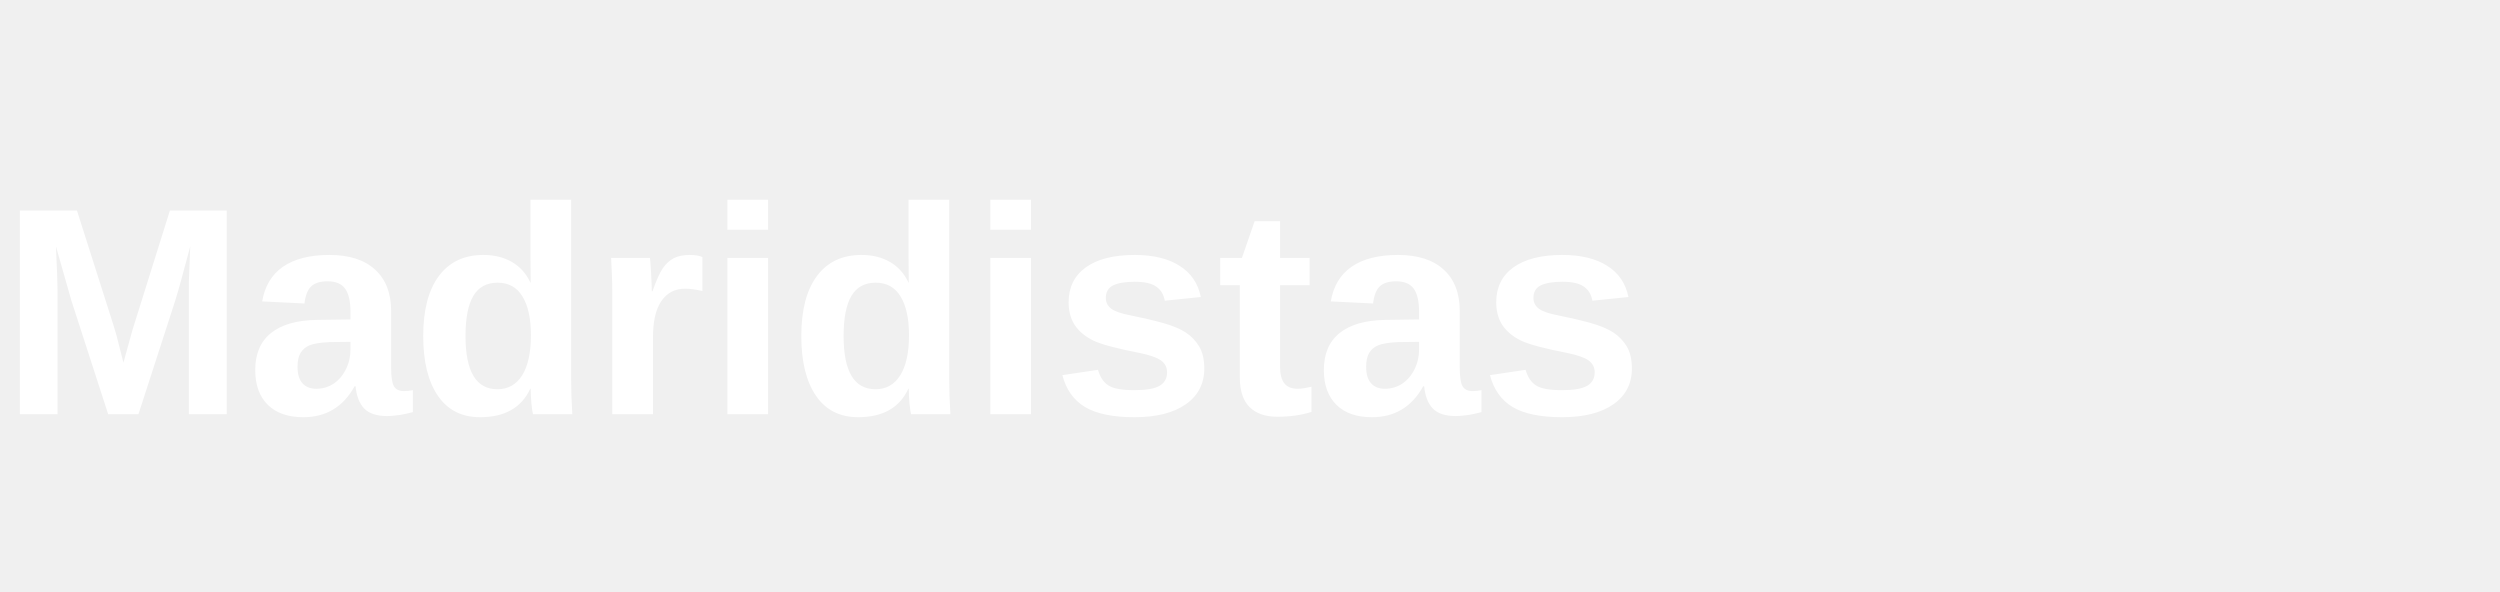
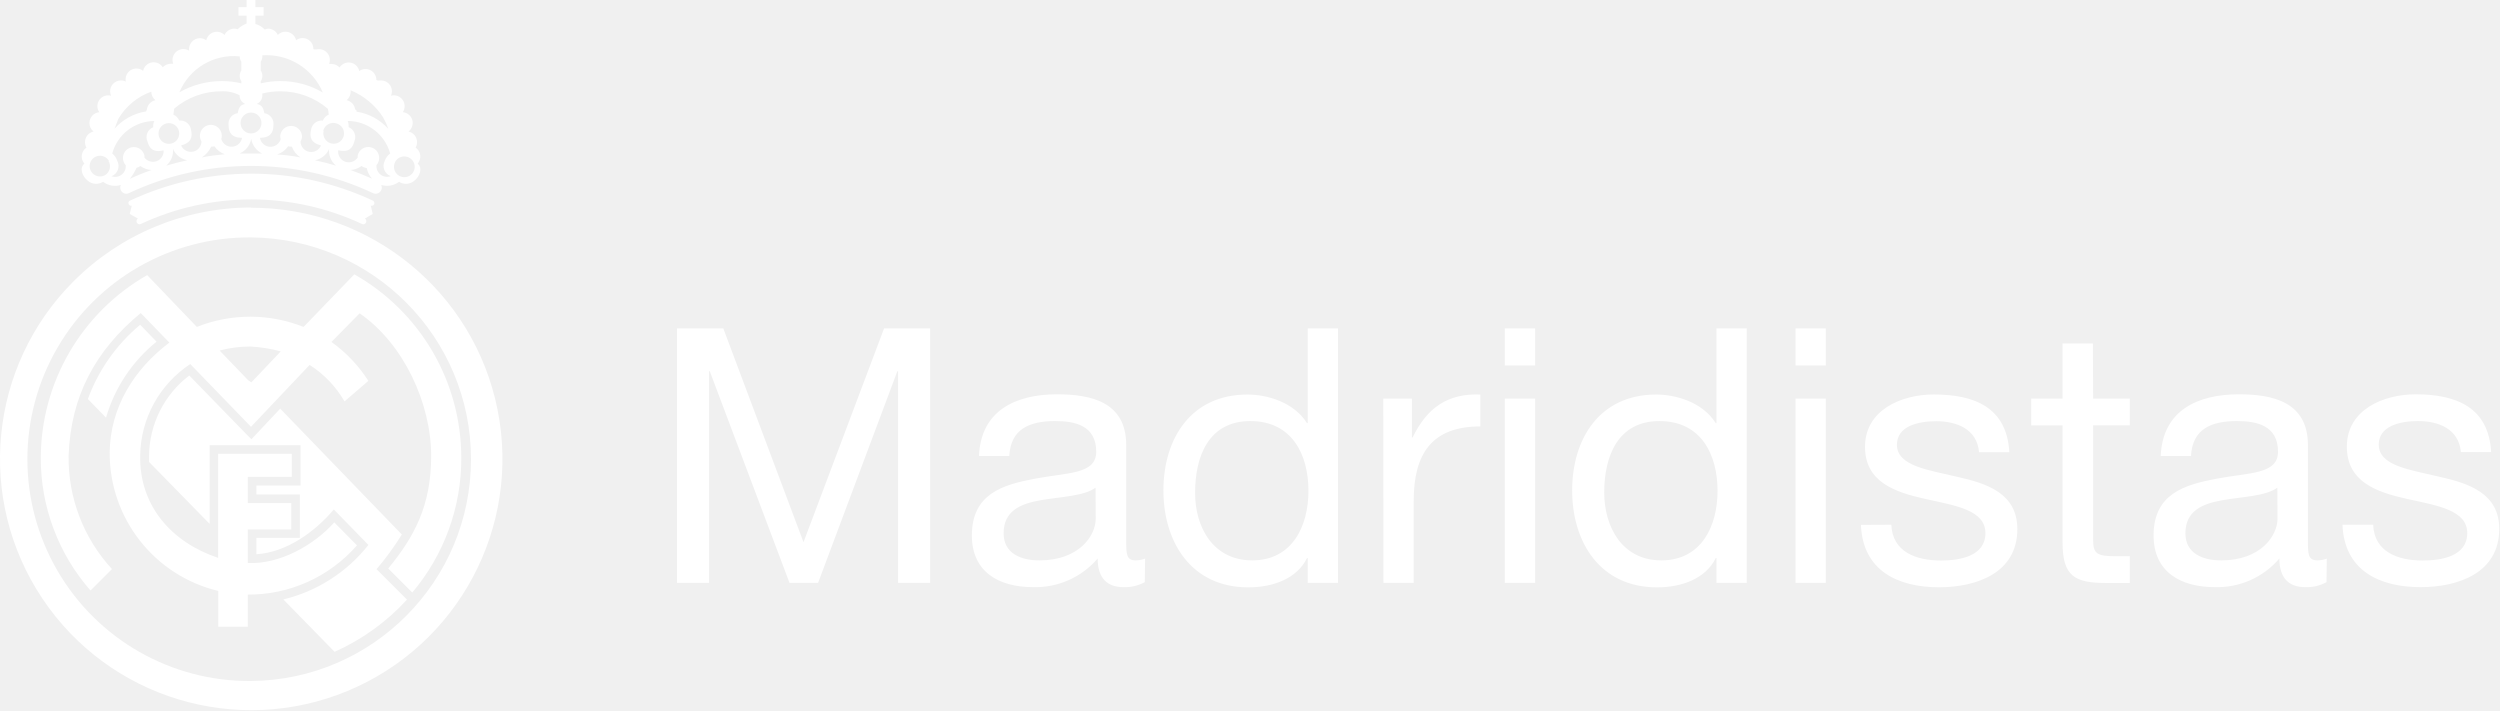
- <svg xmlns="http://www.w3.org/2000/svg" width="169" height="40" viewBox="0 0 169 40">
-   <text x="0" y="28" font-family="Arial, sans-serif" font-size="20" font-weight="700" fill="white">Madridistas</text>
+ <svg xmlns="http://www.w3.org/2000/svg" width="169" height="48" fill="none">
+   <path fill="#fff" d="M45.765 22.2h3.13l5.422 14.453 5.446-14.452h3.115v17.2H60.71V25.092h-.048L55.303 39.4H53.37l-5.39-14.307h-.049V39.4h-2.167V22.2Zm31.623 17.152c-.444.243-.945.36-1.45.339-1.06 0-1.737-.581-1.737-1.935a5.527 5.527 0 0 1-4.382 1.934c-2.269 0-4.121-1.01-4.121-3.492 0-2.82 2.094-3.424 4.217-3.83 2.264-.436 4.189-.29 4.189-1.834 0-1.78-1.451-2.07-2.772-2.07-1.731 0-3.008.527-3.105 2.36h-2.046c.117-3.085 2.506-4.169 5.273-4.169 2.244 0 4.677.484 4.677 3.425v6.404c0 .967 0 1.398.648 1.398.215-.002.428-.043.629-.121l-.02 1.59Zm-3.328-6.385c-.793.58-2.336.605-3.71.847-1.373.242-2.505.72-2.505 2.24 0 1.349 1.156 1.828 2.419 1.828 2.699 0 3.806-1.684 3.806-2.816l-.01-2.099ZM90.448 39.4h-2.046v-1.673h-.048c-.677 1.373-2.263 1.978-3.976 1.978-3.83 0-5.731-3.038-5.731-6.554 0-3.516 1.876-6.481 5.683-6.481 1.277 0 3.11.484 4.024 1.935h.049V22.2h2.045v17.2Zm-5.804-1.518c2.748 0 3.807-2.36 3.807-4.697 0-2.457-1.108-4.72-3.928-4.72s-3.734 2.384-3.734 4.836c-.014 2.317 1.21 4.58 3.855 4.58Zm8.866-10.936h1.935v2.626h.048c.968-1.998 2.36-2.99 4.576-2.902v2.157c-3.299 0-4.503 1.877-4.503 5.03V39.4H93.52l-.01-12.454Zm10.264-2.24h-2.051v-2.505h2.051v2.505Zm-2.051 2.24h2.051V39.4h-2.051V26.946ZM118.08 39.4h-2.046v-1.673h-.048c-.678 1.373-2.264 1.978-3.976 1.978-3.831 0-5.732-3.038-5.732-6.554 0-3.516 1.877-6.481 5.683-6.481 1.277 0 3.11.484 4.025 1.935h.048V22.2h2.046v17.2Zm-5.78-1.518c2.747 0 3.806-2.36 3.806-4.697 0-2.457-1.107-4.72-3.927-4.72-2.82 0-3.734 2.384-3.734 4.836.005 2.317 1.209 4.58 3.86 4.58h-.005Zm11.124-13.176h-2.046v-2.505h2.046v2.505Zm-2.046 2.24h2.046V39.4h-2.046V26.946Zm6.477 8.527c.072 1.833 1.664 2.418 3.352 2.418 1.277 0 3.008-.29 3.008-1.852 0-1.563-2.022-1.858-4.067-2.312-2.046-.455-4.073-1.137-4.073-3.521 0-2.506 2.481-3.54 4.648-3.54 2.747 0 4.938.87 5.108 3.902h-2.046c-.145-1.591-1.543-2.094-2.902-2.094-1.229 0-2.651.339-2.651 1.591 0 1.451 2.167 1.708 4.073 2.167 2.046.455 4.067 1.132 4.067 3.54 0 2.966-2.766 3.928-5.296 3.928-2.795 0-5.156-1.132-5.277-4.218l2.056-.01Zm13.64-8.527h2.481v1.808h-2.481v7.74c0 .943.261 1.107 1.538 1.107h.943v1.809h-1.582c-2.118 0-2.965-.435-2.965-2.723v-7.932h-2.118v-1.81h2.118v-3.729h2.051l.015 3.73Zm15.777 12.406a2.75 2.75 0 0 1-1.451.339c-1.059 0-1.736-.581-1.736-1.935a5.516 5.516 0 0 1-4.382 1.934c-2.264 0-4.121-1.01-4.121-3.492 0-2.82 2.099-3.424 4.217-3.83 2.264-.436 4.194-.29 4.194-1.834 0-1.78-1.451-2.07-2.772-2.07-1.736 0-3.013.527-3.11 2.36h-2.046c.121-3.085 2.506-4.169 5.277-4.169 2.24 0 4.673.484 4.673 3.425v6.404c0 .967 0 1.398.648 1.398a1.76 1.76 0 0 0 .628-.121l-.019 1.59Zm-3.323-6.385c-.798.58-2.341.605-3.71.847-1.368.242-2.505.72-2.505 2.24 0 1.349 1.156 1.828 2.418 1.828 2.694 0 3.807-1.684 3.807-2.816l-.01-2.099Zm6.477 2.506c.072 1.833 1.663 2.418 3.352 2.418 1.276 0 3.008-.29 3.008-1.852 0-1.563-2.022-1.858-4.068-2.312-2.046-.455-4.072-1.147-4.072-3.531 0-2.506 2.481-3.54 4.648-3.54 2.747 0 4.938.87 5.107 3.903h-2.045c-.146-1.592-1.543-2.095-2.903-2.095-1.228 0-2.65.339-2.65 1.592 0 1.45 2.167 1.707 4.072 2.166 2.046.455 4.073 1.132 4.073 3.541 0 2.965-2.771 3.928-5.32 3.928-2.796 0-5.156-1.132-5.277-4.218h2.075ZM23.502 8.174a.87.87 0 0 1 .063.42.726.726 0 0 1 .387.968c-.112.45-.383.77-1.089.595a.72.72 0 0 0 1.32.484.53.53 0 0 1 0-.15.736.736 0 0 1 1.428.363.754.754 0 0 1-.16.31.716.716 0 0 0 .962.744.74.74 0 0 1-.396-1.05 1.04 1.04 0 0 1 .358-.483 2.995 2.995 0 0 0-2.873-2.2Zm2.418-.208A4.803 4.803 0 0 0 23.7 6.1a.774.774 0 0 1-.266.672.74.74 0 0 1 .576.634c.067 0 .096.063.096.145a3.589 3.589 0 0 1 2.138 1.156 3.826 3.826 0 0 0-.334-.74h.01Zm-14.143-.624a4.402 4.402 0 0 0-.057.406c.18.077.322.221.396.402a.726.726 0 0 1 .798.638c.111.45.03.861-.672 1.045a.726.726 0 0 0 .841.411.716.716 0 0 0 .537-.682.74.74 0 1 1 1.34-.16.721.721 0 0 0 1.403-.086c-.726 0-.91-.387-.91-.847a.715.715 0 0 1 .615-.817c.072-.402.188-.571.508-.624a.638.638 0 0 1-.383-.59 2.418 2.418 0 0 0-1.209-.266 4.91 4.91 0 0 0-3.207 1.17Zm.349-1.103a5.804 5.804 0 0 1 2.868-.759c.445 0 .888.051 1.32.155V5.49a.658.658 0 0 1-.11-.363.682.682 0 0 1 .11-.363v-.59a.658.658 0 0 1-.11-.363 3.98 3.98 0 0 0-4.078 2.428Zm-3.42 6.82a.4.4 0 0 1-.537-.203.396.396 0 0 1 0-.353 1.325 1.325 0 0 1-1.2-.213.875.875 0 0 1-1.063-.096c-.31-.242-.576-.818-.199-1.132a.726.726 0 0 1 .136-1.084.745.745 0 0 1 .065-.831.73.73 0 0 1 .418-.257.716.716 0 0 1-.28-.576.735.735 0 0 1 .663-.73.73.73 0 0 1 .802-1.112.706.706 0 0 1-.067-.305.735.735 0 0 1 .73-.73.697.697 0 0 1 .334.082.73.73 0 0 1 1.166-.73.73.73 0 0 1 1.33-.242.74.74 0 0 1 .541-.237.906.906 0 0 1 .165 0 .735.735 0 0 1 1.074-.885.748.748 0 0 1 .72-.847.74.74 0 0 1 .44.145.73.73 0 0 1 1.234-.358.734.734 0 0 1 .643-.43c.081 0 .162.014.237.043.177-.168.386-.3.614-.387V1.06h-.551V.484h.551V0h.595v.484h.552v.575h-.552v.561c.241.064.46.195.629.378a.63.63 0 0 1 .223-.063.74.74 0 0 1 .662.425.716.716 0 0 1 .518-.217.735.735 0 0 1 .716.575.74.74 0 0 1 .724-.087.73.73 0 0 1 .446.692c.102.048.237 0 .377 0a.735.735 0 0 1 .687 1.001.867.867 0 0 1 .165 0 .74.74 0 0 1 .541.237.73.73 0 0 1 1.33.242.73.73 0 0 1 1.156.6c.087.063.199.034.32.034a.735.735 0 0 1 .735.73c0 .105-.023.21-.068.305a.648.648 0 0 1 .194-.03.735.735 0 0 1 .609 1.142.73.73 0 0 1 .382 1.306.73.73 0 0 1 .58.72.745.745 0 0 1-.096.368.73.73 0 0 1 .135 1.084c.377.314.111.89-.198 1.132a.87.87 0 0 1-1.06.096 1.34 1.34 0 0 1-1.204.213.398.398 0 0 1 0 .353.413.413 0 0 1-.546.203 19.428 19.428 0 0 0-16.518 0ZM7.59 10.38c.157.125.273.293.334.484a.74.74 0 0 1-.392 1.05.72.72 0 0 0 .967-.745.736.736 0 1 1 1.262-.672c.008.05.008.1 0 .15a.72.72 0 0 0 1.297-.484c-.706.174-.968-.145-1.088-.595a.72.72 0 0 1 .386-.967.765.765 0 0 1 .078-.421 2.975 2.975 0 0 0-2.844 2.186v.015Zm2.34-2.974a.73.73 0 0 1 .576-.634.741.741 0 0 1-.28-.575 4.252 4.252 0 0 0-2.23 1.843c-.155.391-.188.483-.251.657a3.608 3.608 0 0 1 2.123-1.165l.063-.126Zm7.807-.967a.639.639 0 0 1-.382.59c.32.053.44.222.513.624a.716.716 0 0 1 .614.817c0 .46-.184.842-.91.847a.721.721 0 0 0 1.404.087.614.614 0 0 1-.034-.213.74.74 0 0 1 1.475 0 .696.696 0 0 1-.102.372.72.72 0 0 0 1.384.271c-.702-.184-.784-.595-.673-1.045a.726.726 0 0 1 .799-.638.745.745 0 0 1 .396-.402c0-.13-.034-.266-.058-.396a4.91 4.91 0 0 0-3.221-1.18 4.838 4.838 0 0 0-1.214.15l.01.116Zm4.087-.184a4.126 4.126 0 0 0-4.091-2.515.673.673 0 0 1-.107.435v.59a.644.644 0 0 1 0 .726v.145a5.558 5.558 0 0 1 1.316-.155 5.645 5.645 0 0 1 2.883.774Zm-11.579 5.238a1.451 1.451 0 0 1-.754-.27.807.807 0 0 1-.261.12c-.119.27-.273.522-.46.75.484-.227.972-.426 1.475-.6Zm12.015-1.45a1.317 1.317 0 0 1-.968.792c.484.102.968.223 1.418.363a1.33 1.33 0 0 1-.46-1.175l.01.02Zm-1.945.599a1.451 1.451 0 0 1-.585-.726.876.876 0 0 1-.251-.029c-.18.262-.443.458-.745.557.517.029 1.044.091 1.581.198Zm-5.078-.198a1.451 1.451 0 0 1-.745-.557.813.813 0 0 1-.218.03 1.737 1.737 0 0 1-.633.725c.522-.107 1.05-.17 1.581-.218l.015.02Zm-3.546-.402a1.324 1.324 0 0 1-.454 1.156c.483-.14.938-.261 1.417-.363a1.33 1.33 0 0 1-.977-.812l.014.02Zm4.552.339h1.484a1.334 1.334 0 0 1-.745-1.006 1.316 1.316 0 0 1-.755.986l.015.02Zm7.458 1.112c.484.174.968.373 1.451.585a1.451 1.451 0 0 1-.358-.716.866.866 0 0 1-.353-.14 1.45 1.45 0 0 1-.74.271Zm3.013-.546a.701.701 0 1 0 .702-.366.701.701 0 0 0-.706.366h.004Zm-4.836-2.1a.7.7 0 1 0 .856-.507.697.697 0 0 0-.885.507h.029Zm-14.51 2.032a.701.701 0 1 0-.276.967.701.701 0 0 0 .242-.967h.033Zm4.725-2.032a.7.7 0 1 0-1.356.355.7.7 0 0 0 1.356-.355Zm5.582-.527a.706.706 0 1 0-1.412-.01.706.706 0 0 0 1.412.01Zm7.39 5.587.13.556-.526.31a.208.208 0 0 1 .077.26.2.2 0 0 1-.188.129.196.196 0 0 1-.078-.017 17.668 17.668 0 0 0-14.97 0 .196.196 0 0 1-.157.002.198.198 0 0 1-.109-.113.208.208 0 0 1 .077-.261l-.551-.31.135-.556a.174.174 0 0 1-.203-.102.169.169 0 0 1 .073-.237 19.396 19.396 0 0 1 16.445 0 .184.184 0 0 1-.126.339h-.029Zm-8.097 2.142a14.994 14.994 0 1 0 0 29.987 14.994 14.994 0 0 0 0-29.987Zm0-2.007A16.982 16.982 0 1 1 4.97 19.02a17.006 17.006 0 0 1 11.998-4.993v.014Zm14.216 16.914a14.026 14.026 0 0 1-3.314 9.098l-1.625-1.625c1.751-2.128 2.902-4.232 2.902-7.608 0-3.546-1.857-7.584-4.836-9.64l-1.906 1.935a9.508 9.508 0 0 1 2.496 2.631l-1.611 1.388a7.158 7.158 0 0 0-2.36-2.466l-3.962 4.183-4.106-4.242a7.531 7.531 0 0 0-3.386 6.177c-.067 3.42 2.143 5.881 5.272 6.926v-7.037h4.977v1.562H16.75v1.77h2.94v1.785h-2.94v2.264c2.142.11 4.479-1.205 5.847-2.743l1.534 1.553a9.722 9.722 0 0 1-7.381 3.328v2.171h-1.993v-2.418a9.572 9.572 0 0 1-7.342-9.374c.038-3.061 1.664-5.625 4.034-7.415l-1.935-1.997c-3.081 2.54-4.735 5.64-4.876 9.644a11.062 11.062 0 0 0 2.932 7.662l-1.452 1.45a13.543 13.543 0 0 1-3.361-8.962 14.273 14.273 0 0 1 7.192-12.358l3.357 3.502a9.741 9.741 0 0 1 7.211 0l.17-.17 3.265-3.385a14.245 14.245 0 0 1 7.23 12.411ZM18.98 23.754a9.893 9.893 0 0 0-2.05-.329 8.034 8.034 0 0 0-2.085.271l1.935 2.012.212.14 1.988-2.094Zm-.038 3.87 8.222 8.508a18.574 18.574 0 0 1-1.712 2.345l2.06 2.056a14.777 14.777 0 0 1-4.894 3.53l-3.463-3.54c2.275-.55 4.3-1.848 5.75-3.685l-2.34-2.4c-1.258 1.5-3.188 2.903-5.234 3.029v-1.108h2.94v-2.931h-2.94v-.605h2.984v-2.728h-6.142v5.32l-4.097-4.188v-.425a6.91 6.91 0 0 1 2.718-5.418l3.87 3.976.333.334 1.945-2.07Zm-11.773.61-1.229-1.26a11.84 11.84 0 0 1 3.535-5.02l1.108 1.145a10.268 10.268 0 0 0-3.415 5.132Z" />
</svg>
